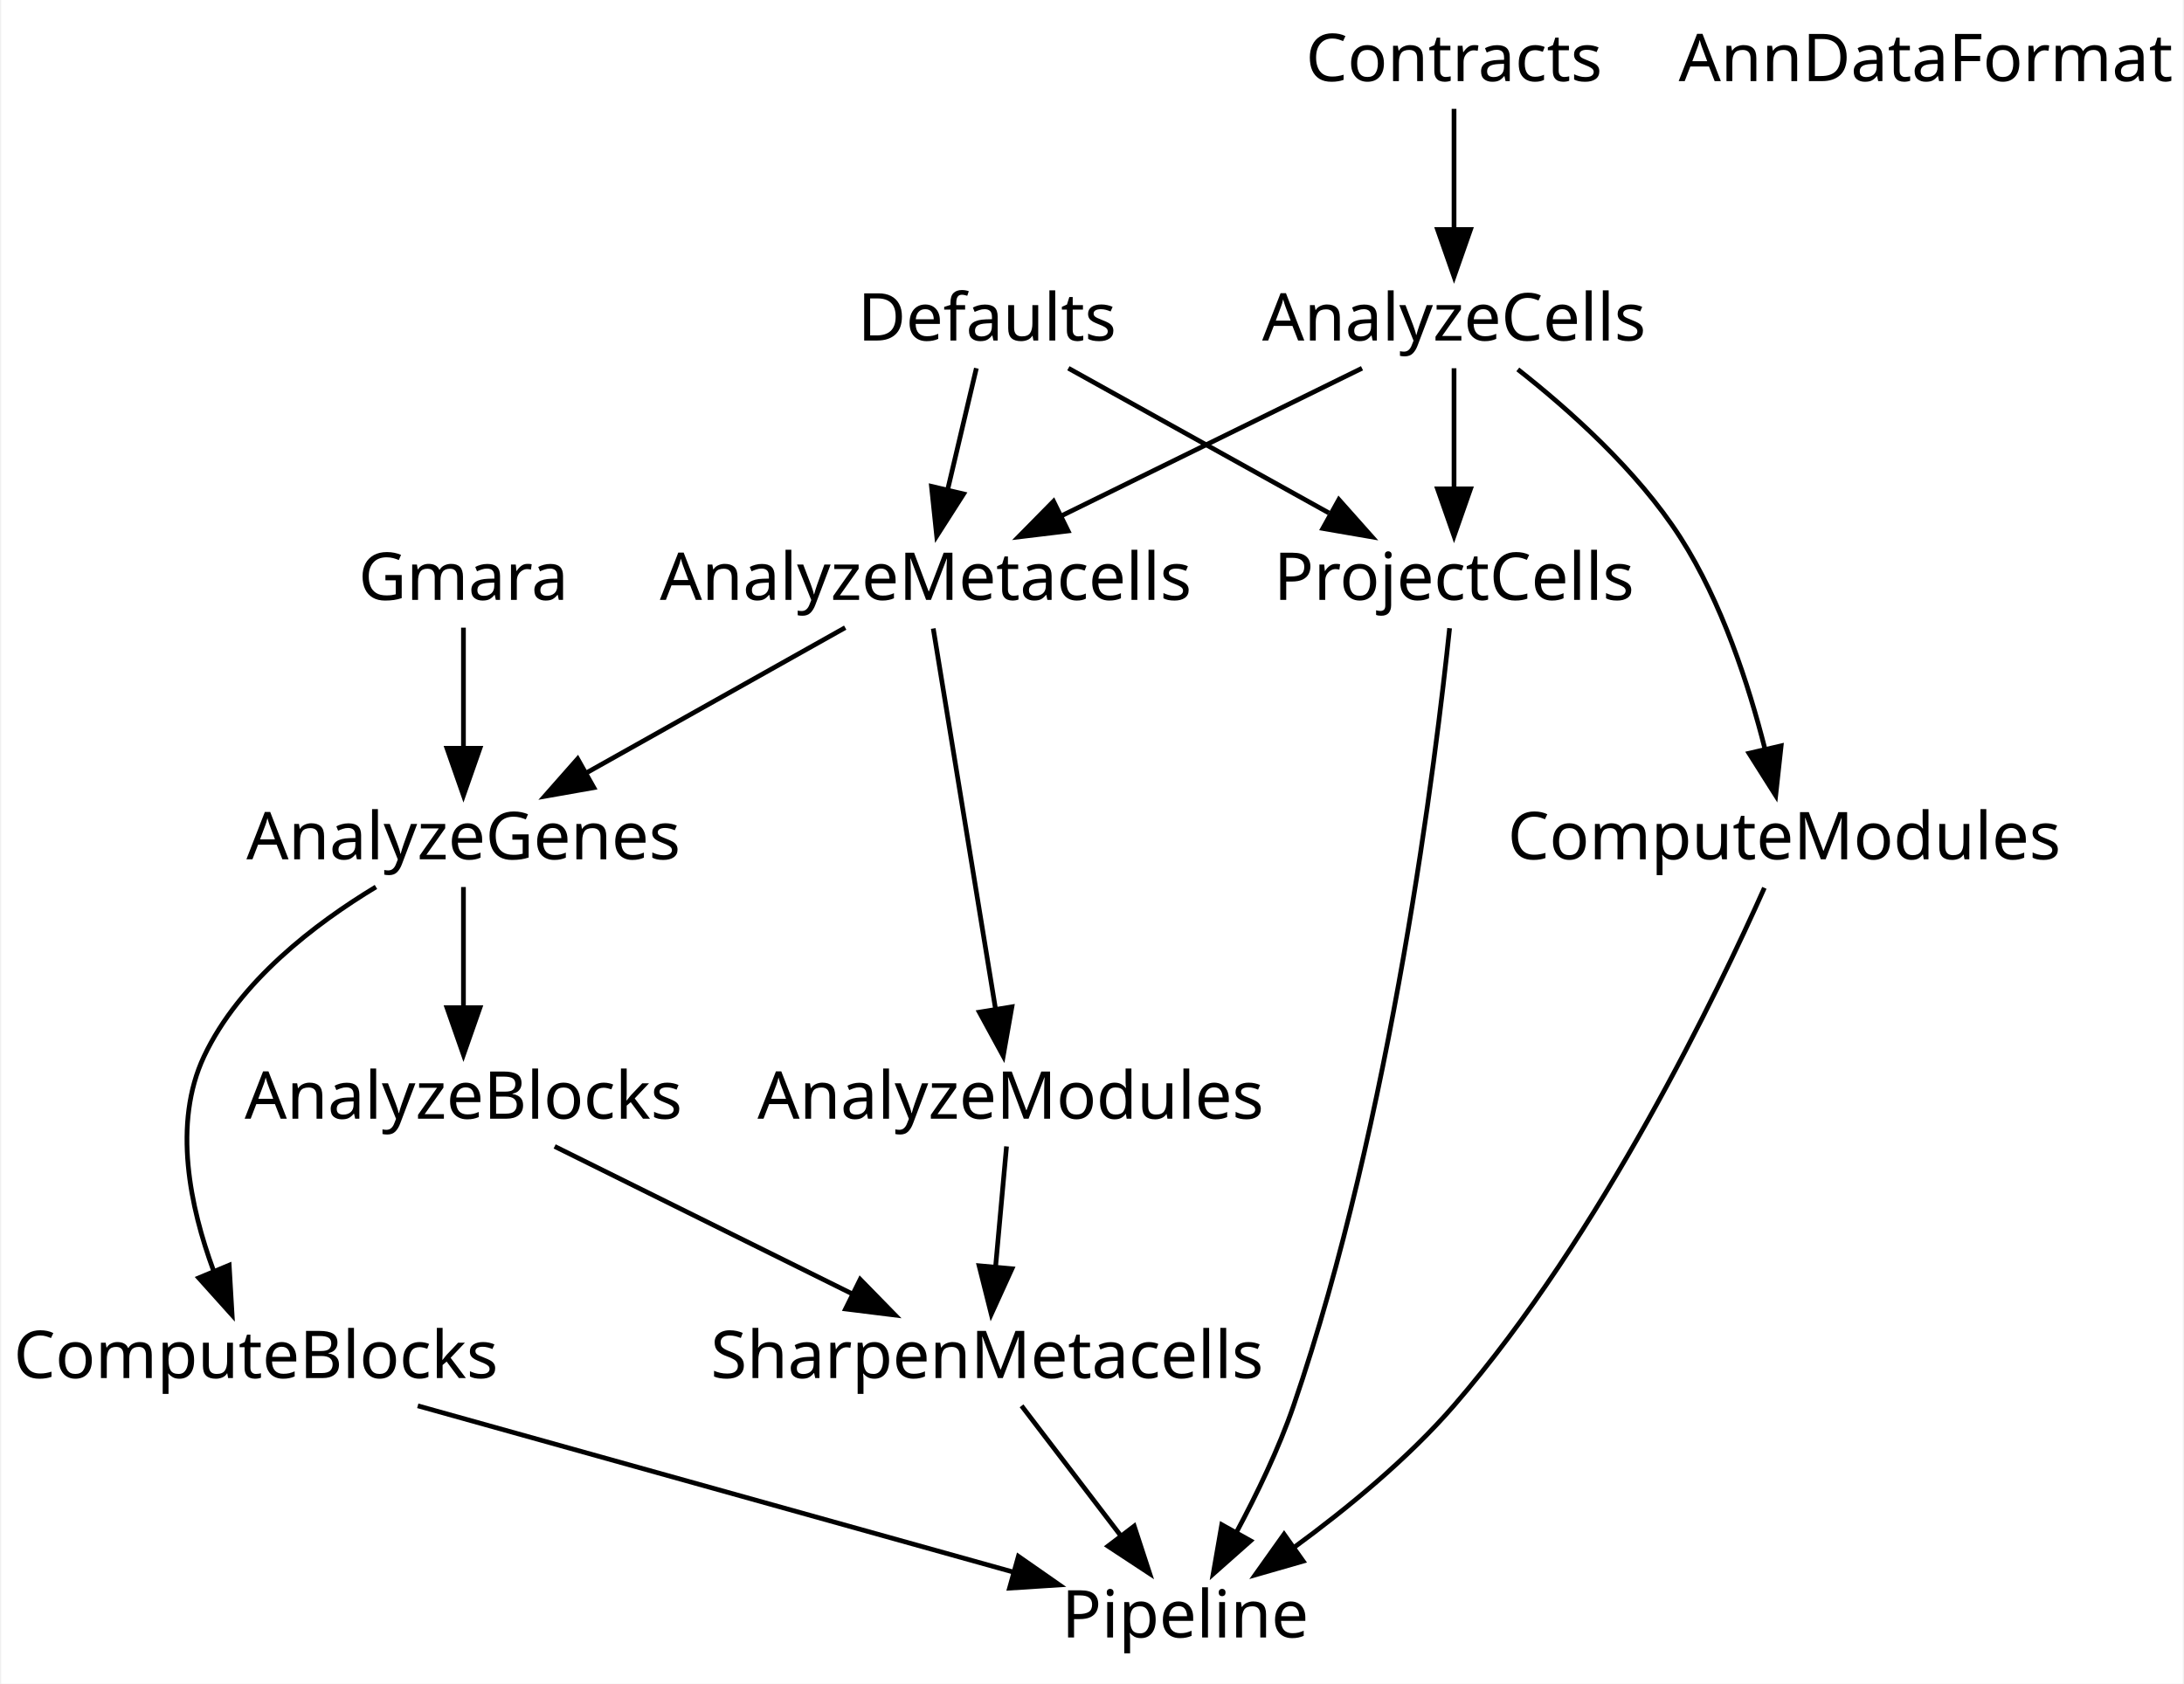
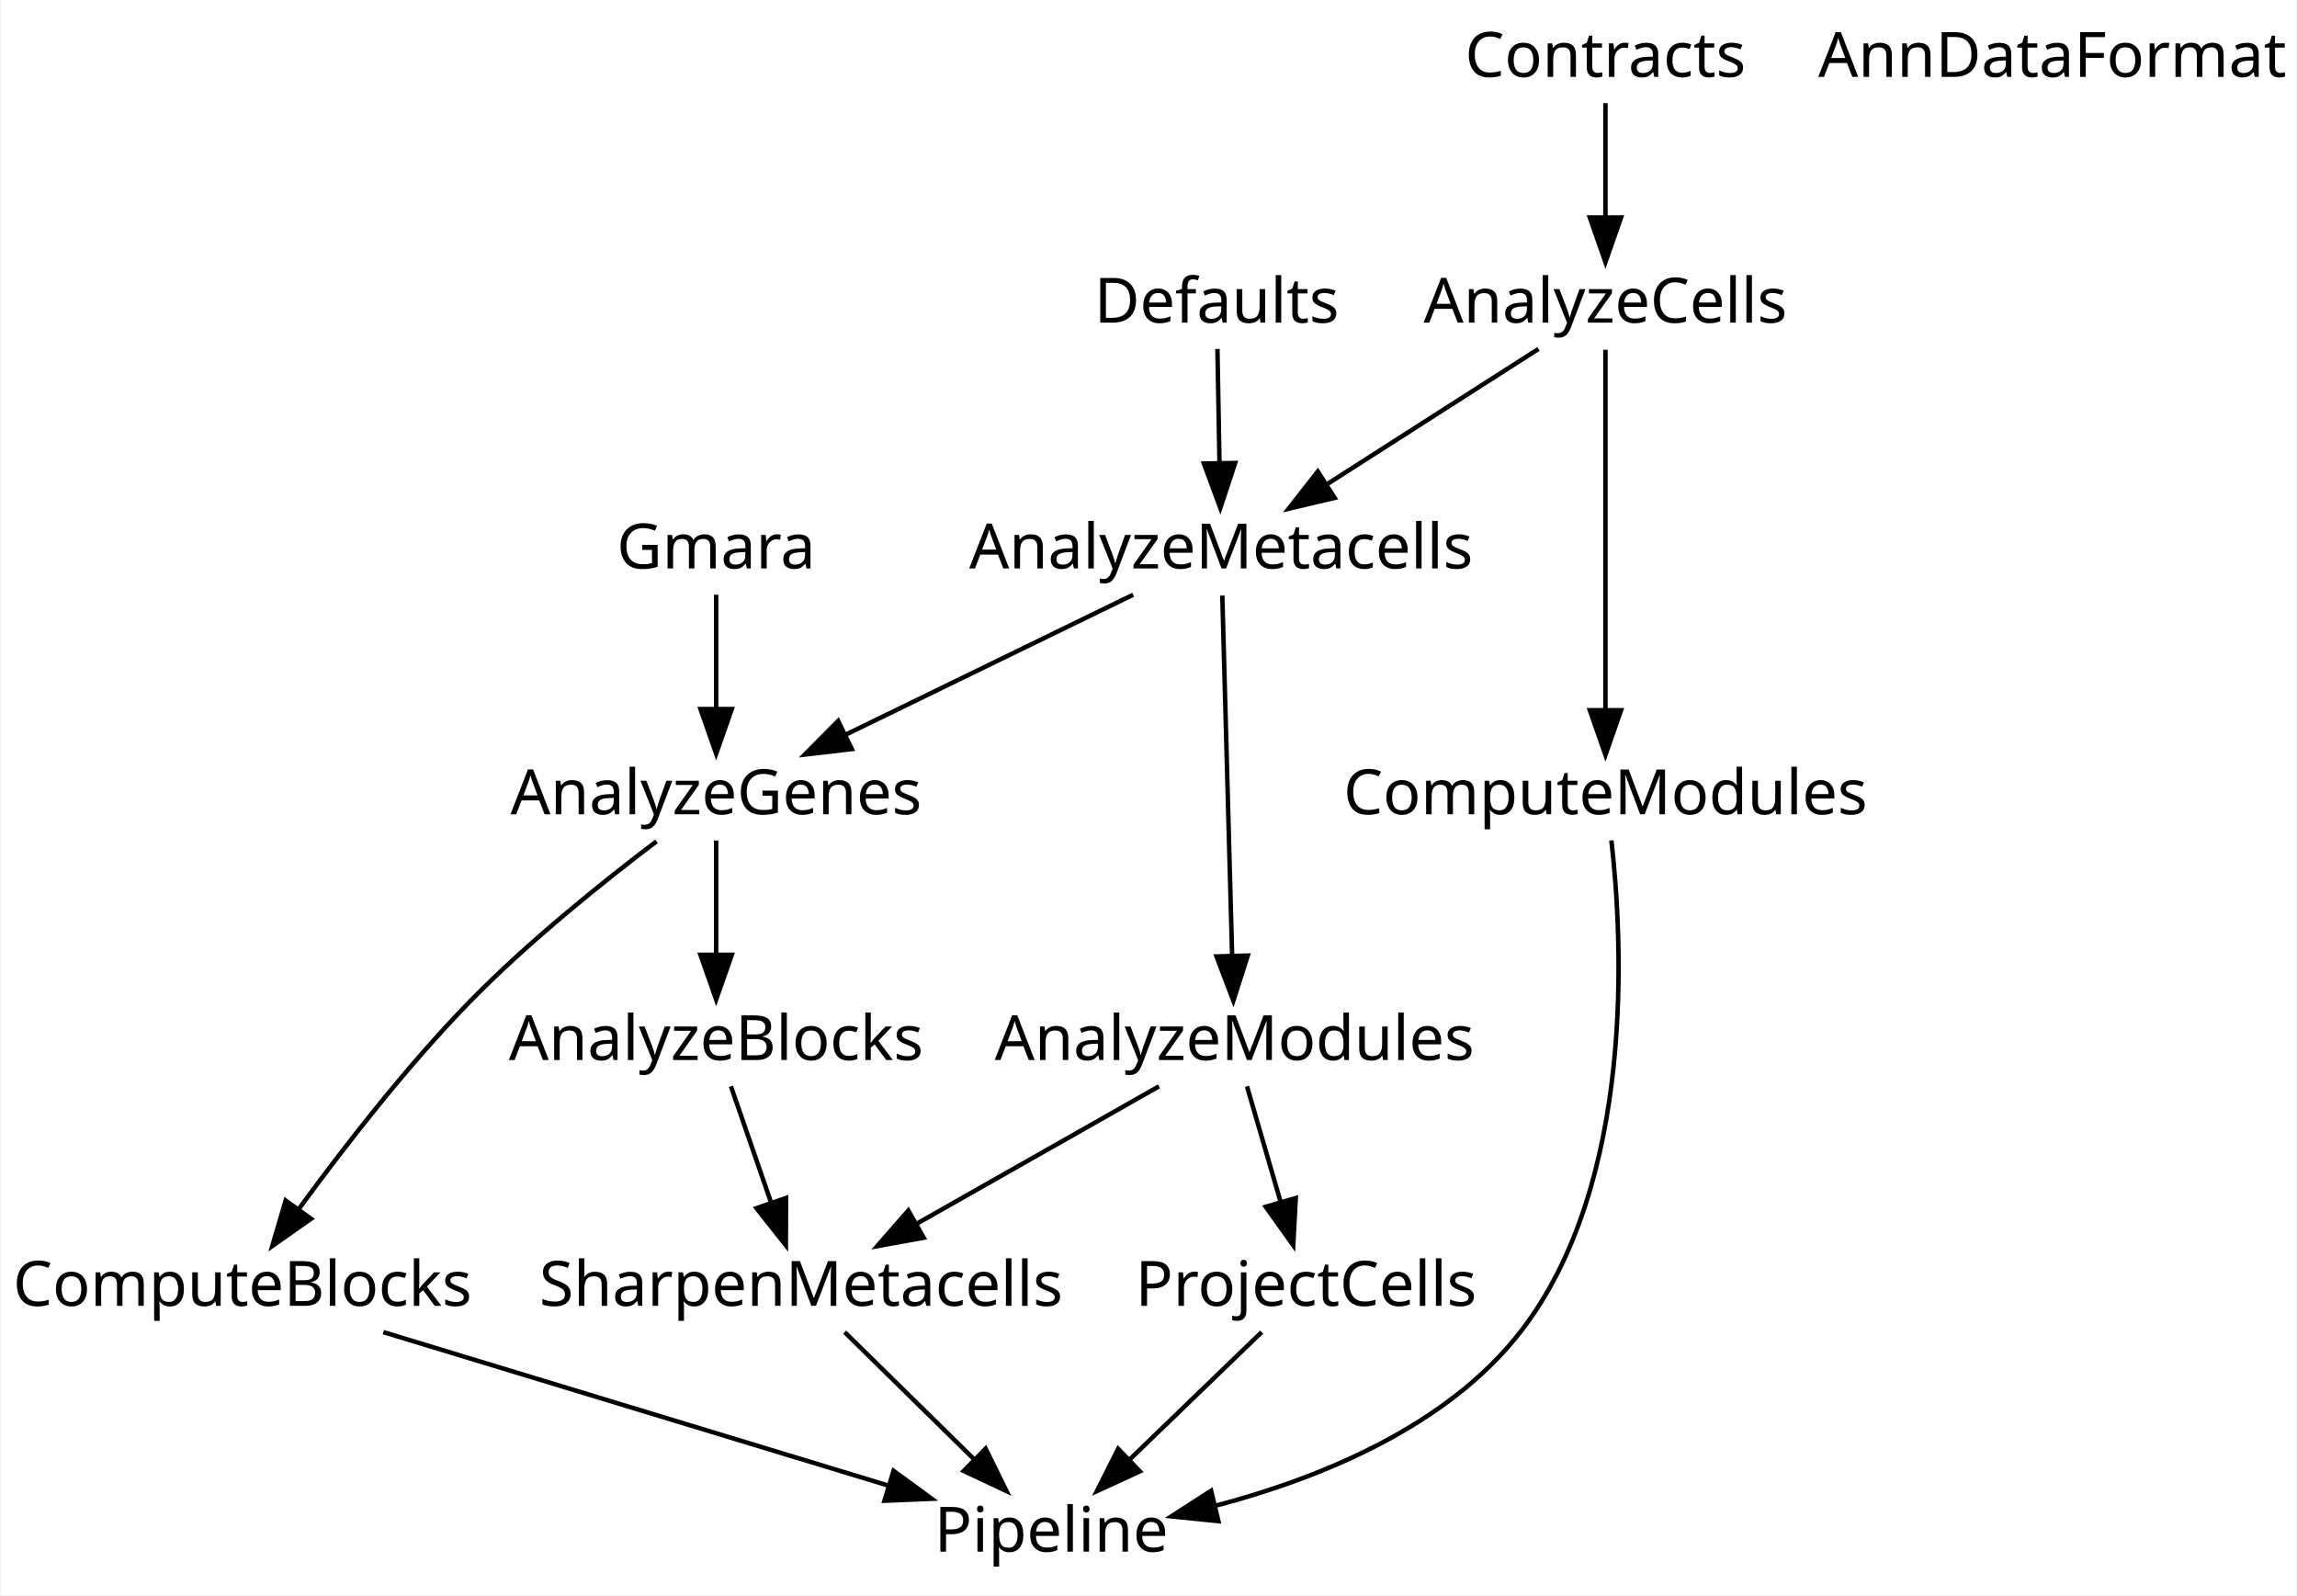
- <svg xmlns="http://www.w3.org/2000/svg" xmlns:xlink="http://www.w3.org/1999/xlink" width="463pt" height="357pt" viewBox="0.00 0.00 462.50 357.00">
+ <svg xmlns="http://www.w3.org/2000/svg" xmlns:xlink="http://www.w3.org/1999/xlink" width="514pt" height="357pt" viewBox="0.00 0.00 513.50 357.00">
  <g id="graph0" class="graph" transform="scale(1 1) rotate(0) translate(4 353)">
-     <polygon fill="#ffffff" stroke="transparent" points="-4,4 -4,-353 458.5,-353 458.5,4 -4,4" />
+     <polygon fill="#ffffff" stroke="transparent" points="-4,4 -4,-353 509.5,-353 509.5,4 -4,4" />
    <g id="node1" class="node">
      <g id="a_node1">
        <a xlink:href="analyze_blocks.html" xlink:title="AnalyzeBlocks" target="_top">
-           <polygon fill="none" stroke="#ffffff" points="140,-129 48,-129 48,-110 140,-110 140,-129" />
-           <text text-anchor="middle" x="94" y="-115.8" font-family="Sans-Serif" font-size="14.00" fill="#000000">AnalyzeBlocks</text>
+           <polygon fill="none" stroke="#ffffff" points="202,-129 110,-129 110,-110 202,-110 202,-129" />
+           <text text-anchor="middle" x="156" y="-115.8" font-family="Sans-Serif" font-size="14.00" fill="#000000">AnalyzeBlocks</text>
        </a>
      </g>
    </g>
    <g id="node14" class="node">
      <g id="a_node14">
        <a xlink:href="sharpen_metacells.html" xlink:title="SharpenMetacells" target="_top">
-           <polygon fill="none" stroke="#ffffff" points="261.5,-74 148.5,-74 148.5,-55 261.5,-55 261.5,-74" />
-           <text text-anchor="middle" x="205" y="-60.8" font-family="Sans-Serif" font-size="14.00" fill="#000000">SharpenMetacells</text>
+           <polygon fill="none" stroke="#ffffff" points="231.5,-74 118.5,-74 118.5,-55 231.5,-55 231.5,-74" />
+           <text text-anchor="middle" x="175" y="-60.8" font-family="Sans-Serif" font-size="14.00" fill="#000000">SharpenMetacells</text>
        </a>
      </g>
    </g>
-     <g id="edge16" class="edge">
-       <path fill="none" stroke="#000000" d="M113.335,-109.92C130.736,-101.297 156.539,-88.512 176.34,-78.701" />
-       <polygon fill="#000000" stroke="#000000" points="178.108,-81.731 185.514,-74.155 175,-75.459 178.108,-81.731" />
+     <g id="edge15" class="edge">
+       <path fill="none" stroke="#000000" d="M159.31,-109.92C161.786,-102.752 165.255,-92.709 168.302,-83.888" />
+       <polygon fill="#000000" stroke="#000000" points="171.643,-84.936 171.6,-74.341 165.027,-82.65 171.643,-84.936" />
    </g>
    <g id="node2" class="node">
      <g id="a_node2">
        <a xlink:href="analyze_genes.html" xlink:title="AnalyzeGenes" target="_top">
-           <polygon fill="none" stroke="#ffffff" points="140.5,-184 47.5,-184 47.5,-165 140.5,-165 140.5,-184" />
-           <text text-anchor="middle" x="94" y="-170.8" font-family="Sans-Serif" font-size="14.00" fill="#000000">AnalyzeGenes</text>
+           <polygon fill="none" stroke="#ffffff" points="202.5,-184 109.5,-184 109.5,-165 202.5,-165 202.5,-184" />
+           <text text-anchor="middle" x="156" y="-170.8" font-family="Sans-Serif" font-size="14.00" fill="#000000">AnalyzeGenes</text>
        </a>
      </g>
    </g>
    <g id="edge1" class="edge">
-       <path fill="none" stroke="#000000" d="M94,-164.92C94,-157.908 94,-148.144 94,-139.465" />
-       <polygon fill="#000000" stroke="#000000" points="97.5,-139.341 94,-129.341 90.5,-139.341 97.5,-139.341" />
+       <path fill="none" stroke="#000000" d="M156,-164.92C156,-157.908 156,-148.144 156,-139.465" />
+       <polygon fill="#000000" stroke="#000000" points="159.5,-139.341 156,-129.341 152.5,-139.341 159.5,-139.341" />
    </g>
    <g id="node10" class="node">
      <g id="a_node10">
        <a xlink:href="compute_blocks.html" xlink:title="ComputeBlocks" target="_top">
          <polygon fill="none" stroke="#ffffff" points="100,-74 0,-74 0,-55 100,-55 100,-74" />
          <text text-anchor="middle" x="50" y="-60.8" font-family="Sans-Serif" font-size="14.00" fill="#000000">ComputeBlocks</text>
        </a>
      </g>
    </g>
    <g id="edge8" class="edge">
-       <path fill="none" stroke="#000000" d="M75.451,-164.94C62.595,-157.18 46.493,-144.923 39,-129 32.283,-114.726 36.091,-96.957 40.981,-83.686" />
-       <polygon fill="#000000" stroke="#000000" points="44.335,-84.737 44.955,-74.16 37.875,-82.042 44.335,-84.737" />
+       <path fill="none" stroke="#000000" d="M142.665,-164.741C131.091,-155.982 114.171,-142.466 101,-129 86.726,-114.406 72.485,-95.991 62.694,-82.577" />
+       <polygon fill="#000000" stroke="#000000" points="65.355,-80.282 56.682,-74.198 59.668,-84.363 65.355,-80.282" />
    </g>
    <g id="node3" class="node">
      <g id="a_node3">
        <a xlink:href="analyze_cells.html" xlink:title="AnalyzeCells" target="_top">
-           <polygon fill="none" stroke="#ffffff" points="345.5,-294 262.5,-294 262.5,-275 345.5,-275 345.5,-294" />
-           <text text-anchor="middle" x="304" y="-280.8" font-family="Sans-Serif" font-size="14.00" fill="#000000">AnalyzeCells</text>
+           <polygon fill="none" stroke="#ffffff" points="396.5,-294 313.5,-294 313.5,-275 396.5,-275 396.5,-294" />
+           <text text-anchor="middle" x="355" y="-280.8" font-family="Sans-Serif" font-size="14.00" fill="#000000">AnalyzeCells</text>
        </a>
      </g>
    </g>
    <g id="node5" class="node">
      <g id="a_node5">
        <a xlink:href="analyze_metacells.html" xlink:title="AnalyzeMetacells" target="_top">
-           <polygon fill="none" stroke="#ffffff" points="247,-239 137,-239 137,-220 247,-220 247,-239" />
-           <text text-anchor="middle" x="192" y="-225.8" font-family="Sans-Serif" font-size="14.00" fill="#000000">AnalyzeMetacells</text>
+           <polygon fill="none" stroke="#ffffff" points="324,-239 214,-239 214,-220 324,-220 324,-239" />
+           <text text-anchor="middle" x="269" y="-225.8" font-family="Sans-Serif" font-size="14.00" fill="#000000">AnalyzeMetacells</text>
        </a>
      </g>
    </g>
    <g id="edge5" class="edge">
-       <path fill="none" stroke="#000000" d="M284.491,-274.92C266.853,-266.258 240.66,-253.396 220.647,-243.567" />
-       <polygon fill="#000000" stroke="#000000" points="222.18,-240.421 211.661,-239.155 219.095,-246.705 222.18,-240.421" />
+       <path fill="none" stroke="#000000" d="M340.02,-274.92C327.028,-266.611 307.991,-254.436 292.897,-244.783" />
+       <polygon fill="#000000" stroke="#000000" points="294.407,-241.594 284.097,-239.155 290.636,-247.491 294.407,-241.594" />
    </g>
    <g id="node11" class="node">
      <g id="a_node11">
        <a xlink:href="compute_modules.html" xlink:title="ComputeModules" target="_top">
-           <polygon fill="none" stroke="#ffffff" points="430,-184 318,-184 318,-165 430,-165 430,-184" />
-           <text text-anchor="middle" x="374" y="-170.8" font-family="Sans-Serif" font-size="14.00" fill="#000000">ComputeModules</text>
+           <polygon fill="none" stroke="#ffffff" points="411,-184 299,-184 299,-165 411,-165 411,-184" />
+           <text text-anchor="middle" x="355" y="-170.8" font-family="Sans-Serif" font-size="14.00" fill="#000000">ComputeModules</text>
        </a>
      </g>
    </g>
    <g id="edge9" class="edge">
-       <path fill="none" stroke="#000000" d="M317.521,-274.676C328.214,-266.276 342.824,-253.303 352,-239 360.785,-225.308 366.479,-207.716 369.869,-194.365" />
-       <polygon fill="#000000" stroke="#000000" points="373.348,-194.857 372.192,-184.325 366.528,-193.279 373.348,-194.857" />
+       <path fill="none" stroke="#000000" d="M355,-274.738C355,-256.754 355,-218.065 355,-194.36" />
+       <polygon fill="#000000" stroke="#000000" points="358.5,-194.083 355,-184.083 351.5,-194.083 358.5,-194.083" />
+     </g>
+     <g id="node4" class="node">
+       <g id="a_node4">
+         <a xlink:href="contracts.html" xlink:title="Contracts" target="_top">
+           <polygon fill="none" stroke="#ffffff" points="386,-349 324,-349 324,-330 386,-330 386,-349" />
+           <text text-anchor="middle" x="355" y="-335.8" font-family="Sans-Serif" font-size="14.00" fill="#000000">Contracts</text>
+         </a>
+       </g>
+     </g>
+     <g id="edge2" class="edge">
+       <path fill="none" stroke="#000000" d="M355,-329.92C355,-322.908 355,-313.144 355,-304.465" />
+       <polygon fill="#000000" stroke="#000000" points="358.5,-304.341 355,-294.341 351.5,-304.341 358.5,-304.341" />
+     </g>
+     <g id="edge3" class="edge">
+       <path fill="none" stroke="#000000" d="M249.317,-219.92C231.521,-211.258 205.095,-198.396 184.902,-188.567" />
+       <polygon fill="#000000" stroke="#000000" points="186.36,-185.384 175.837,-184.155 183.296,-191.679 186.36,-185.384" />
+     </g>
+     <g id="node8" class="node">
+       <g id="a_node8">
+         <a xlink:href="analyze_modules.html" xlink:title="AnalyzeModules" target="_top">
+           <polygon fill="none" stroke="#ffffff" points="324,-129 220,-129 220,-110 324,-110 324,-129" />
+           <text text-anchor="middle" x="272" y="-115.8" font-family="Sans-Serif" font-size="14.00" fill="#000000">AnalyzeModules</text>
+         </a>
+       </g>
+     </g>
+     <g id="edge7" class="edge">
+       <path fill="none" stroke="#000000" d="M269.266,-219.738C269.757,-201.754 270.812,-163.065 271.458,-139.36" />
+       <polygon fill="#000000" stroke="#000000" points="274.965,-139.175 271.739,-129.083 267.967,-138.984 274.965,-139.175" />
+     </g>
+     <g id="node6" class="node">
+       <g id="a_node6">
+         <a xlink:href="gmara.html" xlink:title="Gmara" target="_top">
+           <polygon fill="none" stroke="#ffffff" points="179.5,-239 132.5,-239 132.5,-220 179.5,-220 179.5,-239" />
+           <text text-anchor="middle" x="156" y="-225.8" font-family="Sans-Serif" font-size="14.00" fill="#000000">Gmara</text>
+         </a>
+       </g>
+     </g>
+     <g id="edge4" class="edge">
+       <path fill="none" stroke="#000000" d="M156,-219.92C156,-212.908 156,-203.144 156,-194.465" />
+       <polygon fill="#000000" stroke="#000000" points="159.5,-194.341 156,-184.341 152.5,-194.341 159.5,-194.341" />
+     </g>
+     <g id="node7" class="node">
+       <g id="a_node7">
+         <a xlink:href="defaults.html" xlink:title="Defaults" target="_top">
+           <polygon fill="none" stroke="#ffffff" points="295,-294 241,-294 241,-275 295,-275 295,-294" />
+           <text text-anchor="middle" x="268" y="-280.8" font-family="Sans-Serif" font-size="14.00" fill="#000000">Defaults</text>
+         </a>
+       </g>
+     </g>
+     <g id="edge6" class="edge">
+       <path fill="none" stroke="#000000" d="M268.174,-274.92C268.302,-267.908 268.479,-258.144 268.637,-249.465" />
+       <polygon fill="#000000" stroke="#000000" points="272.139,-249.403 268.821,-239.341 265.14,-249.275 272.139,-249.403" />
    </g>
    <g id="node13" class="node">
      <g id="a_node13">
        <a xlink:href="project_cells.html" xlink:title="ProjectCells" target="_top">
-           <polygon fill="none" stroke="#ffffff" points="342.5,-239 265.5,-239 265.5,-220 342.5,-220 342.5,-239" />
-           <text text-anchor="middle" x="304" y="-225.8" font-family="Sans-Serif" font-size="14.00" fill="#000000">ProjectCells</text>
+           <polygon fill="none" stroke="#ffffff" points="326.5,-74 249.5,-74 249.5,-55 326.5,-55 326.5,-74" />
+           <text text-anchor="middle" x="288" y="-60.8" font-family="Sans-Serif" font-size="14.00" fill="#000000">ProjectCells</text>
        </a>
      </g>
    </g>
    <g id="edge14" class="edge">
-       <path fill="none" stroke="#000000" d="M304,-274.92C304,-267.908 304,-258.144 304,-249.465" />
-       <polygon fill="#000000" stroke="#000000" points="307.5,-249.341 304,-239.341 300.5,-249.341 307.5,-249.341" />
+       <path fill="none" stroke="#000000" d="M274.787,-109.92C276.849,-102.83 279.73,-92.927 282.276,-84.176" />
+       <polygon fill="#000000" stroke="#000000" points="285.704,-84.921 285.137,-74.341 278.983,-82.965 285.704,-84.921" />
    </g>
-     <g id="node4" class="node">
-       <g id="a_node4">
-         <a xlink:href="contracts.html" xlink:title="Contracts" target="_top">
-           <polygon fill="none" stroke="#ffffff" points="335,-349 273,-349 273,-330 335,-330 335,-349" />
-           <text text-anchor="middle" x="304" y="-335.8" font-family="Sans-Serif" font-size="14.00" fill="#000000">Contracts</text>
-         </a>
-       </g>
-     </g>
-     <g id="edge2" class="edge">
-       <path fill="none" stroke="#000000" d="M304,-329.92C304,-322.908 304,-313.144 304,-304.465" />
-       <polygon fill="#000000" stroke="#000000" points="307.5,-304.341 304,-294.341 300.5,-304.341 307.5,-304.341" />
-     </g>
-     <g id="edge3" class="edge">
-       <path fill="none" stroke="#000000" d="M174.93,-219.92C159.845,-211.454 137.611,-198.976 120.263,-189.239" />
-       <polygon fill="#000000" stroke="#000000" points="121.637,-185.997 111.204,-184.155 118.211,-192.101 121.637,-185.997" />
-     </g>
-     <g id="node8" class="node">
-       <g id="a_node8">
-         <a xlink:href="analyze_modules.html" xlink:title="AnalyzeModules" target="_top">
-           <polygon fill="none" stroke="#ffffff" points="262,-129 158,-129 158,-110 262,-110 262,-129" />
-           <text text-anchor="middle" x="210" y="-115.8" font-family="Sans-Serif" font-size="14.00" fill="#000000">AnalyzeModules</text>
-         </a>
-       </g>
-     </g>
-     <g id="edge7" class="edge">
-       <path fill="none" stroke="#000000" d="M193.597,-219.738C196.554,-201.672 202.929,-162.713 206.803,-139.038" />
-       <polygon fill="#000000" stroke="#000000" points="210.271,-139.517 208.432,-129.083 203.363,-138.386 210.271,-139.517" />
-     </g>
-     <g id="node6" class="node">
-       <g id="a_node6">
-         <a xlink:href="gmara.html" xlink:title="Gmara" target="_top">
-           <polygon fill="none" stroke="#ffffff" points="117.5,-239 70.5,-239 70.5,-220 117.5,-220 117.5,-239" />
-           <text text-anchor="middle" x="94" y="-225.8" font-family="Sans-Serif" font-size="14.00" fill="#000000">Gmara</text>
-         </a>
-       </g>
-     </g>
-     <g id="edge4" class="edge">
-       <path fill="none" stroke="#000000" d="M94,-219.92C94,-212.908 94,-203.144 94,-194.465" />
-       <polygon fill="#000000" stroke="#000000" points="97.5,-194.341 94,-184.341 90.5,-194.341 97.5,-194.341" />
-     </g>
-     <g id="node7" class="node">
-       <g id="a_node7">
-         <a xlink:href="defaults.html" xlink:title="Defaults" target="_top">
-           <polygon fill="none" stroke="#ffffff" points="232,-294 178,-294 178,-275 232,-275 232,-294" />
-           <text text-anchor="middle" x="205" y="-280.8" font-family="Sans-Serif" font-size="14.00" fill="#000000">Defaults</text>
-         </a>
-       </g>
-     </g>
-     <g id="edge6" class="edge">
-       <path fill="none" stroke="#000000" d="M202.736,-274.92C201.06,-267.83 198.719,-257.927 196.651,-249.176" />
-       <polygon fill="#000000" stroke="#000000" points="200.032,-248.268 194.326,-239.341 193.22,-249.878 200.032,-248.268" />
-     </g>
-     <g id="edge15" class="edge">
-       <path fill="none" stroke="#000000" d="M222.244,-274.92C237.483,-266.454 259.944,-253.976 277.47,-244.239" />
-       <polygon fill="#000000" stroke="#000000" points="279.579,-247.071 286.621,-239.155 276.18,-240.952 279.579,-247.071" />
-     </g>
-     <g id="edge17" class="edge">
-       <path fill="none" stroke="#000000" d="M209.129,-109.92C208.492,-102.908 207.604,-93.144 206.815,-84.465" />
-       <polygon fill="#000000" stroke="#000000" points="210.286,-83.983 205.895,-74.341 203.314,-84.617 210.286,-83.983" />
+     <g id="edge16" class="edge">
+       <path fill="none" stroke="#000000" d="M255.104,-109.92C240.174,-101.454 218.166,-88.975 200.994,-79.239" />
+       <polygon fill="#000000" stroke="#000000" points="202.453,-76.043 192.028,-74.155 199,-82.132 202.453,-76.043" />
    </g>
    <g id="node9" class="node">
      <g id="a_node9">
        <a xlink:href="anndata_format.html" xlink:title="AnnDataFormat" target="_top">
-           <polygon fill="none" stroke="#ffffff" points="454.5,-349 353.5,-349 353.5,-330 454.5,-330 454.5,-349" />
-           <text text-anchor="middle" x="404" y="-335.8" font-family="Sans-Serif" font-size="14.00" fill="#000000">AnnDataFormat</text>
+           <polygon fill="none" stroke="#ffffff" points="505.5,-349 404.5,-349 404.5,-330 505.5,-330 505.5,-349" />
+           <text text-anchor="middle" x="455" y="-335.8" font-family="Sans-Serif" font-size="14.00" fill="#000000">AnnDataFormat</text>
        </a>
      </g>
    </g>
    <g id="node12" class="node">
      <g id="a_node12">
        <a xlink:href="pipeline.html" xlink:title="Pipeline" target="_top">
-           <polygon fill="none" stroke="#ffffff" points="273.5,-19 220.5,-19 220.5,0 273.5,0 273.5,-19" />
-           <text text-anchor="middle" x="247" y="-5.8" font-family="Sans-Serif" font-size="14.00" fill="#000000">Pipeline</text>
+           <polygon fill="none" stroke="#ffffff" points="257.5,-19 204.5,-19 204.5,0 257.5,0 257.5,-19" />
+           <text text-anchor="middle" x="231" y="-5.8" font-family="Sans-Serif" font-size="14.00" fill="#000000">Pipeline</text>
        </a>
      </g>
    </g>
    <g id="edge10" class="edge">
-       <path fill="none" stroke="#000000" d="M84.315,-54.92C119.683,-45.045 174.607,-29.711 210.69,-19.637" />
-       <polygon fill="#000000" stroke="#000000" points="211.645,-23.005 220.336,-16.944 209.763,-16.262 211.645,-23.005" />
+       <path fill="none" stroke="#000000" d="M81.528,-54.92C113.011,-45.353 161.361,-30.661 194.492,-20.593" />
+       <polygon fill="#000000" stroke="#000000" points="195.7,-23.885 204.25,-17.628 193.665,-17.187 195.7,-23.885" />
    </g>
    <g id="edge11" class="edge">
-       <path fill="none" stroke="#000000" d="M369.792,-164.746C360.244,-143.319 335.316,-91.176 304,-55 294.191,-43.669 281.268,-33.09 270.207,-24.989" />
-       <polygon fill="#000000" stroke="#000000" points="272.015,-21.98 261.831,-19.056 267.969,-27.692 272.015,-21.98" />
+       <path fill="none" stroke="#000000" d="M356.33,-164.942C358.834,-143.004 361.881,-88.362 336,-55 319.452,-33.669 290.886,-22.163 267.724,-16.062" />
+       <polygon fill="#000000" stroke="#000000" points="268.393,-12.623 257.852,-13.694 266.76,-19.43 268.393,-12.623" />
    </g>
    <g id="edge12" class="edge">
-       <path fill="none" stroke="#000000" d="M303.058,-219.801C300.252,-192.971 290.817,-115.73 270,-55 266.858,-45.833 262.196,-36.185 257.89,-28.144" />
-       <polygon fill="#000000" stroke="#000000" points="260.869,-26.299 252.939,-19.273 254.756,-29.71 260.869,-26.299" />
+       <path fill="none" stroke="#000000" d="M278.071,-54.92C269.917,-47.051 258.17,-35.716 248.451,-26.338" />
+       <polygon fill="#000000" stroke="#000000" points="250.825,-23.766 241.199,-19.341 245.965,-28.803 250.825,-23.766" />
    </g>
    <g id="edge13" class="edge">
-       <path fill="none" stroke="#000000" d="M212.316,-54.92C218.086,-47.363 226.299,-36.609 233.284,-27.462" />
-       <polygon fill="#000000" stroke="#000000" points="236.198,-29.413 239.485,-19.341 230.634,-25.164 236.198,-29.413" />
+       <path fill="none" stroke="#000000" d="M184.755,-54.92C192.686,-47.129 204.079,-35.941 213.571,-26.618" />
+       <polygon fill="#000000" stroke="#000000" points="216.298,-28.845 220.98,-19.341 211.393,-23.851 216.298,-28.845" />
    </g>
  </g>
</svg>
